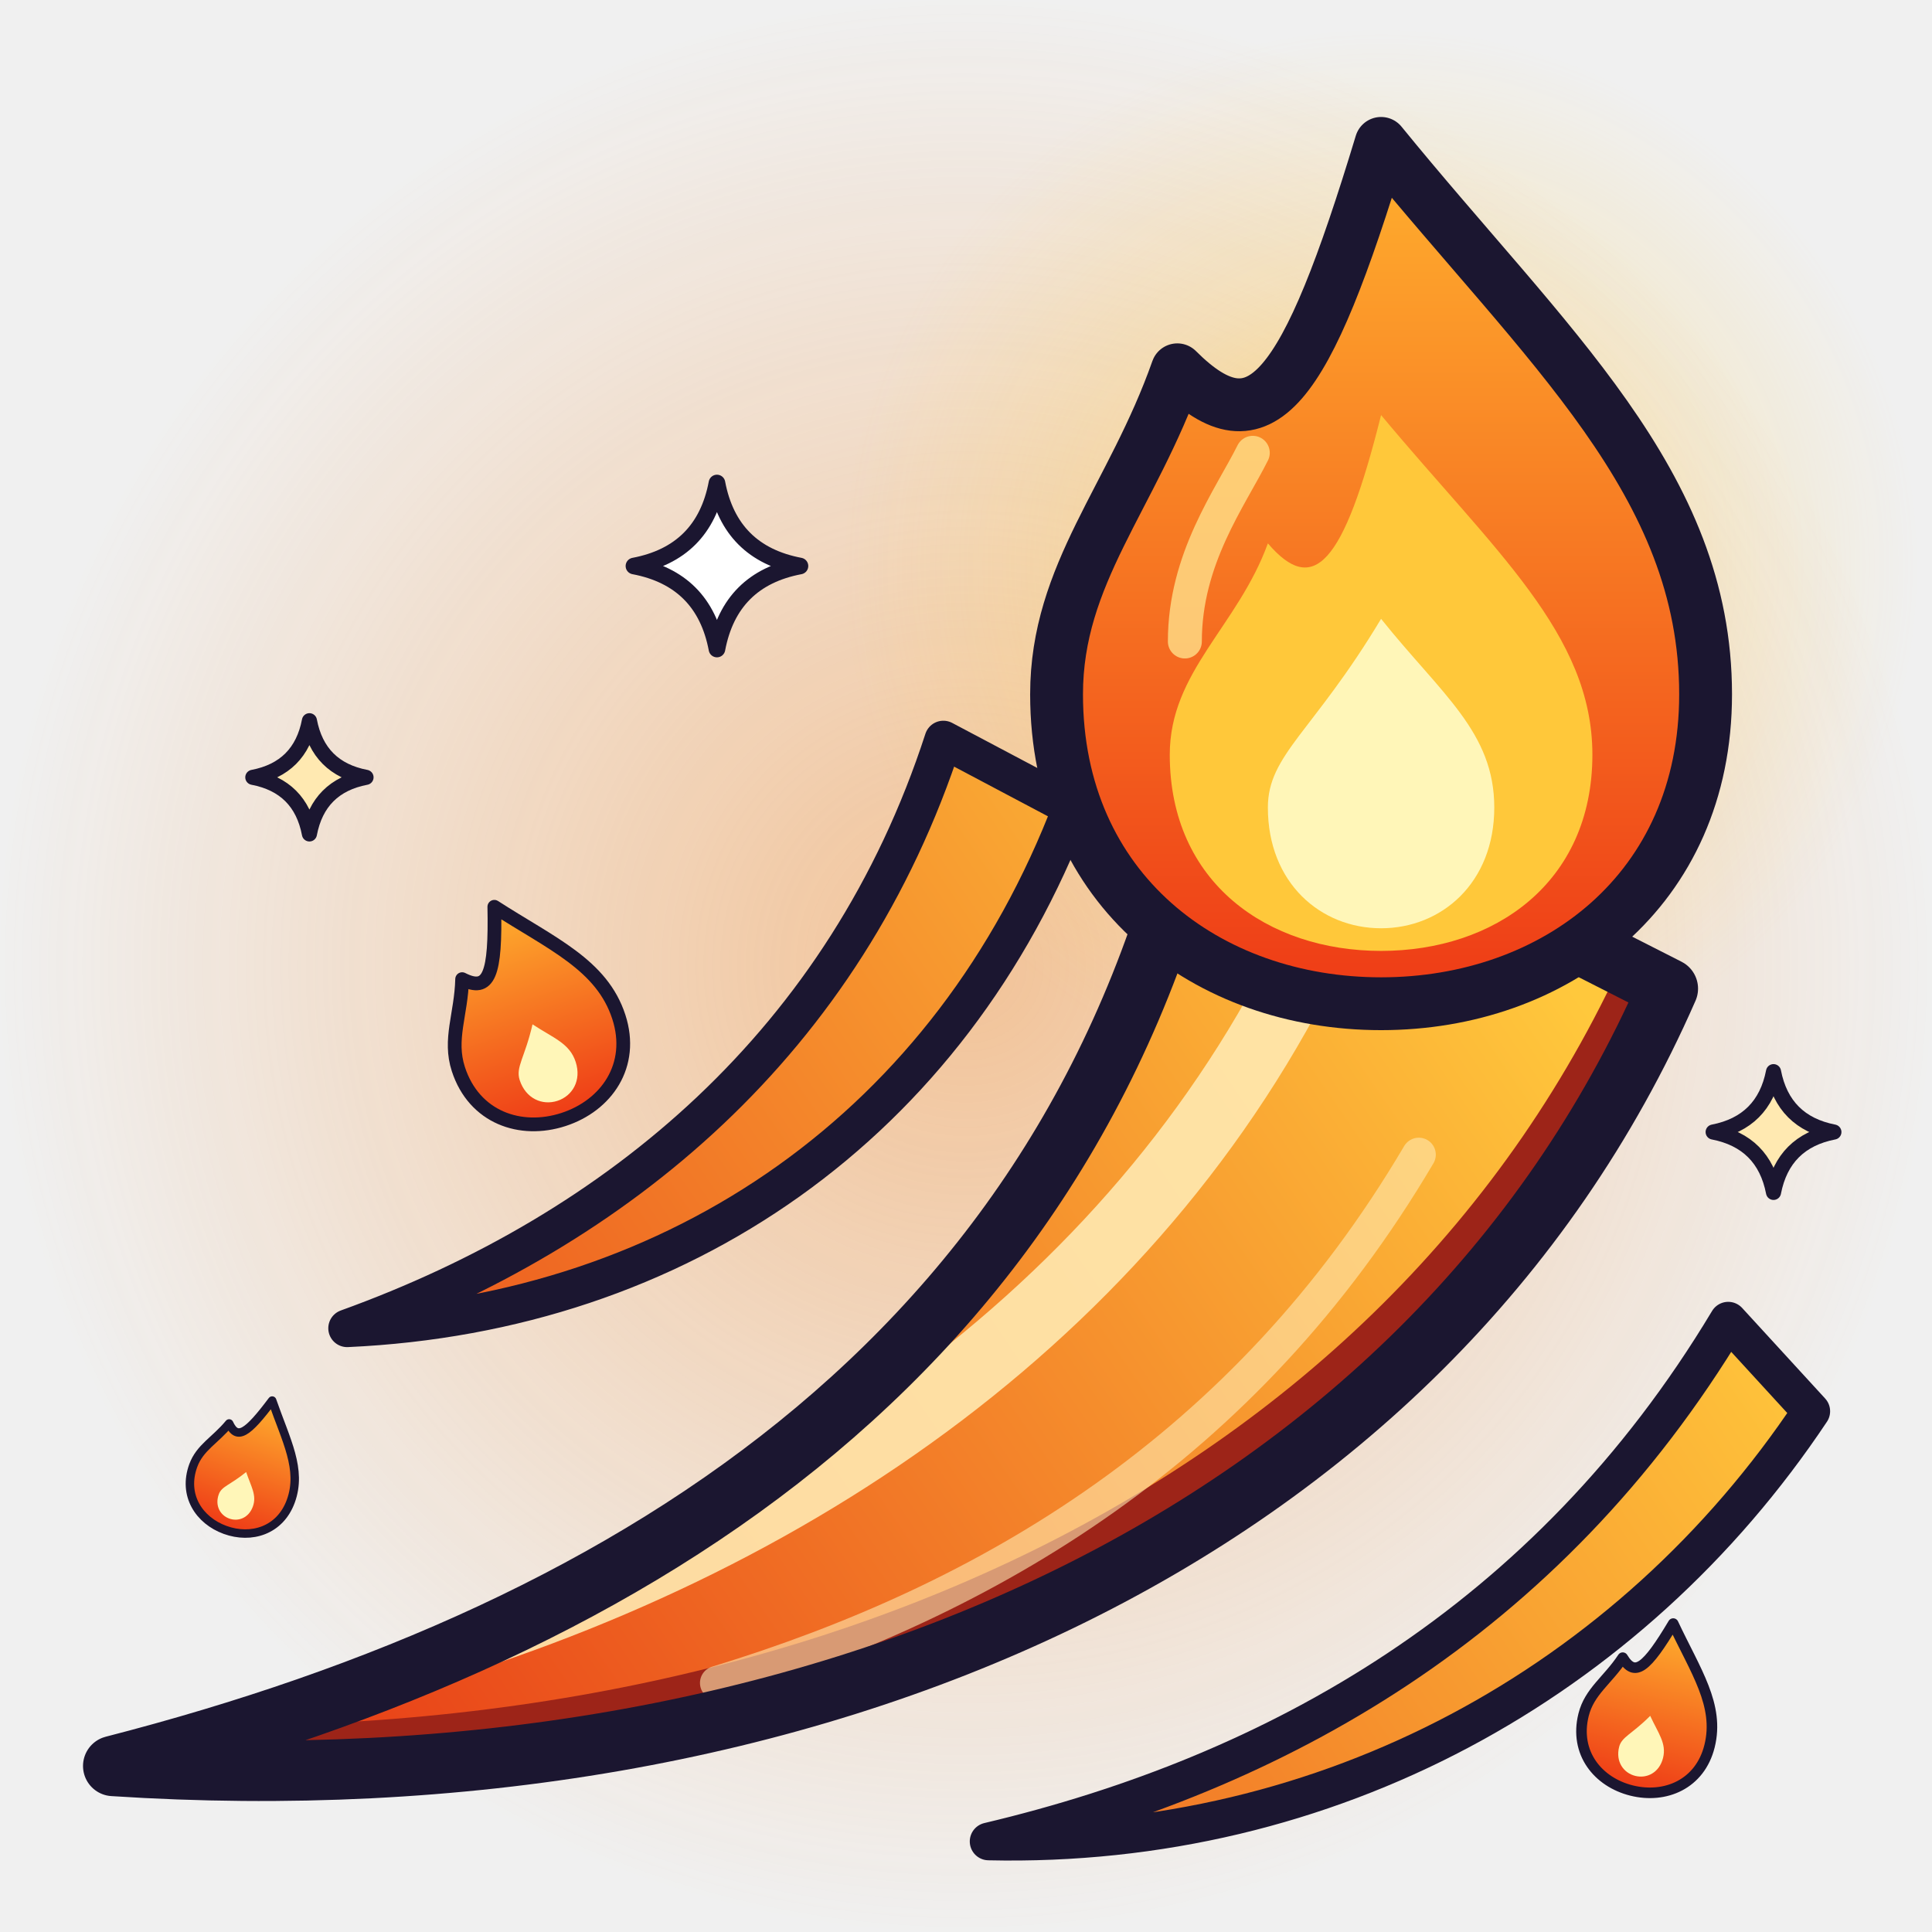
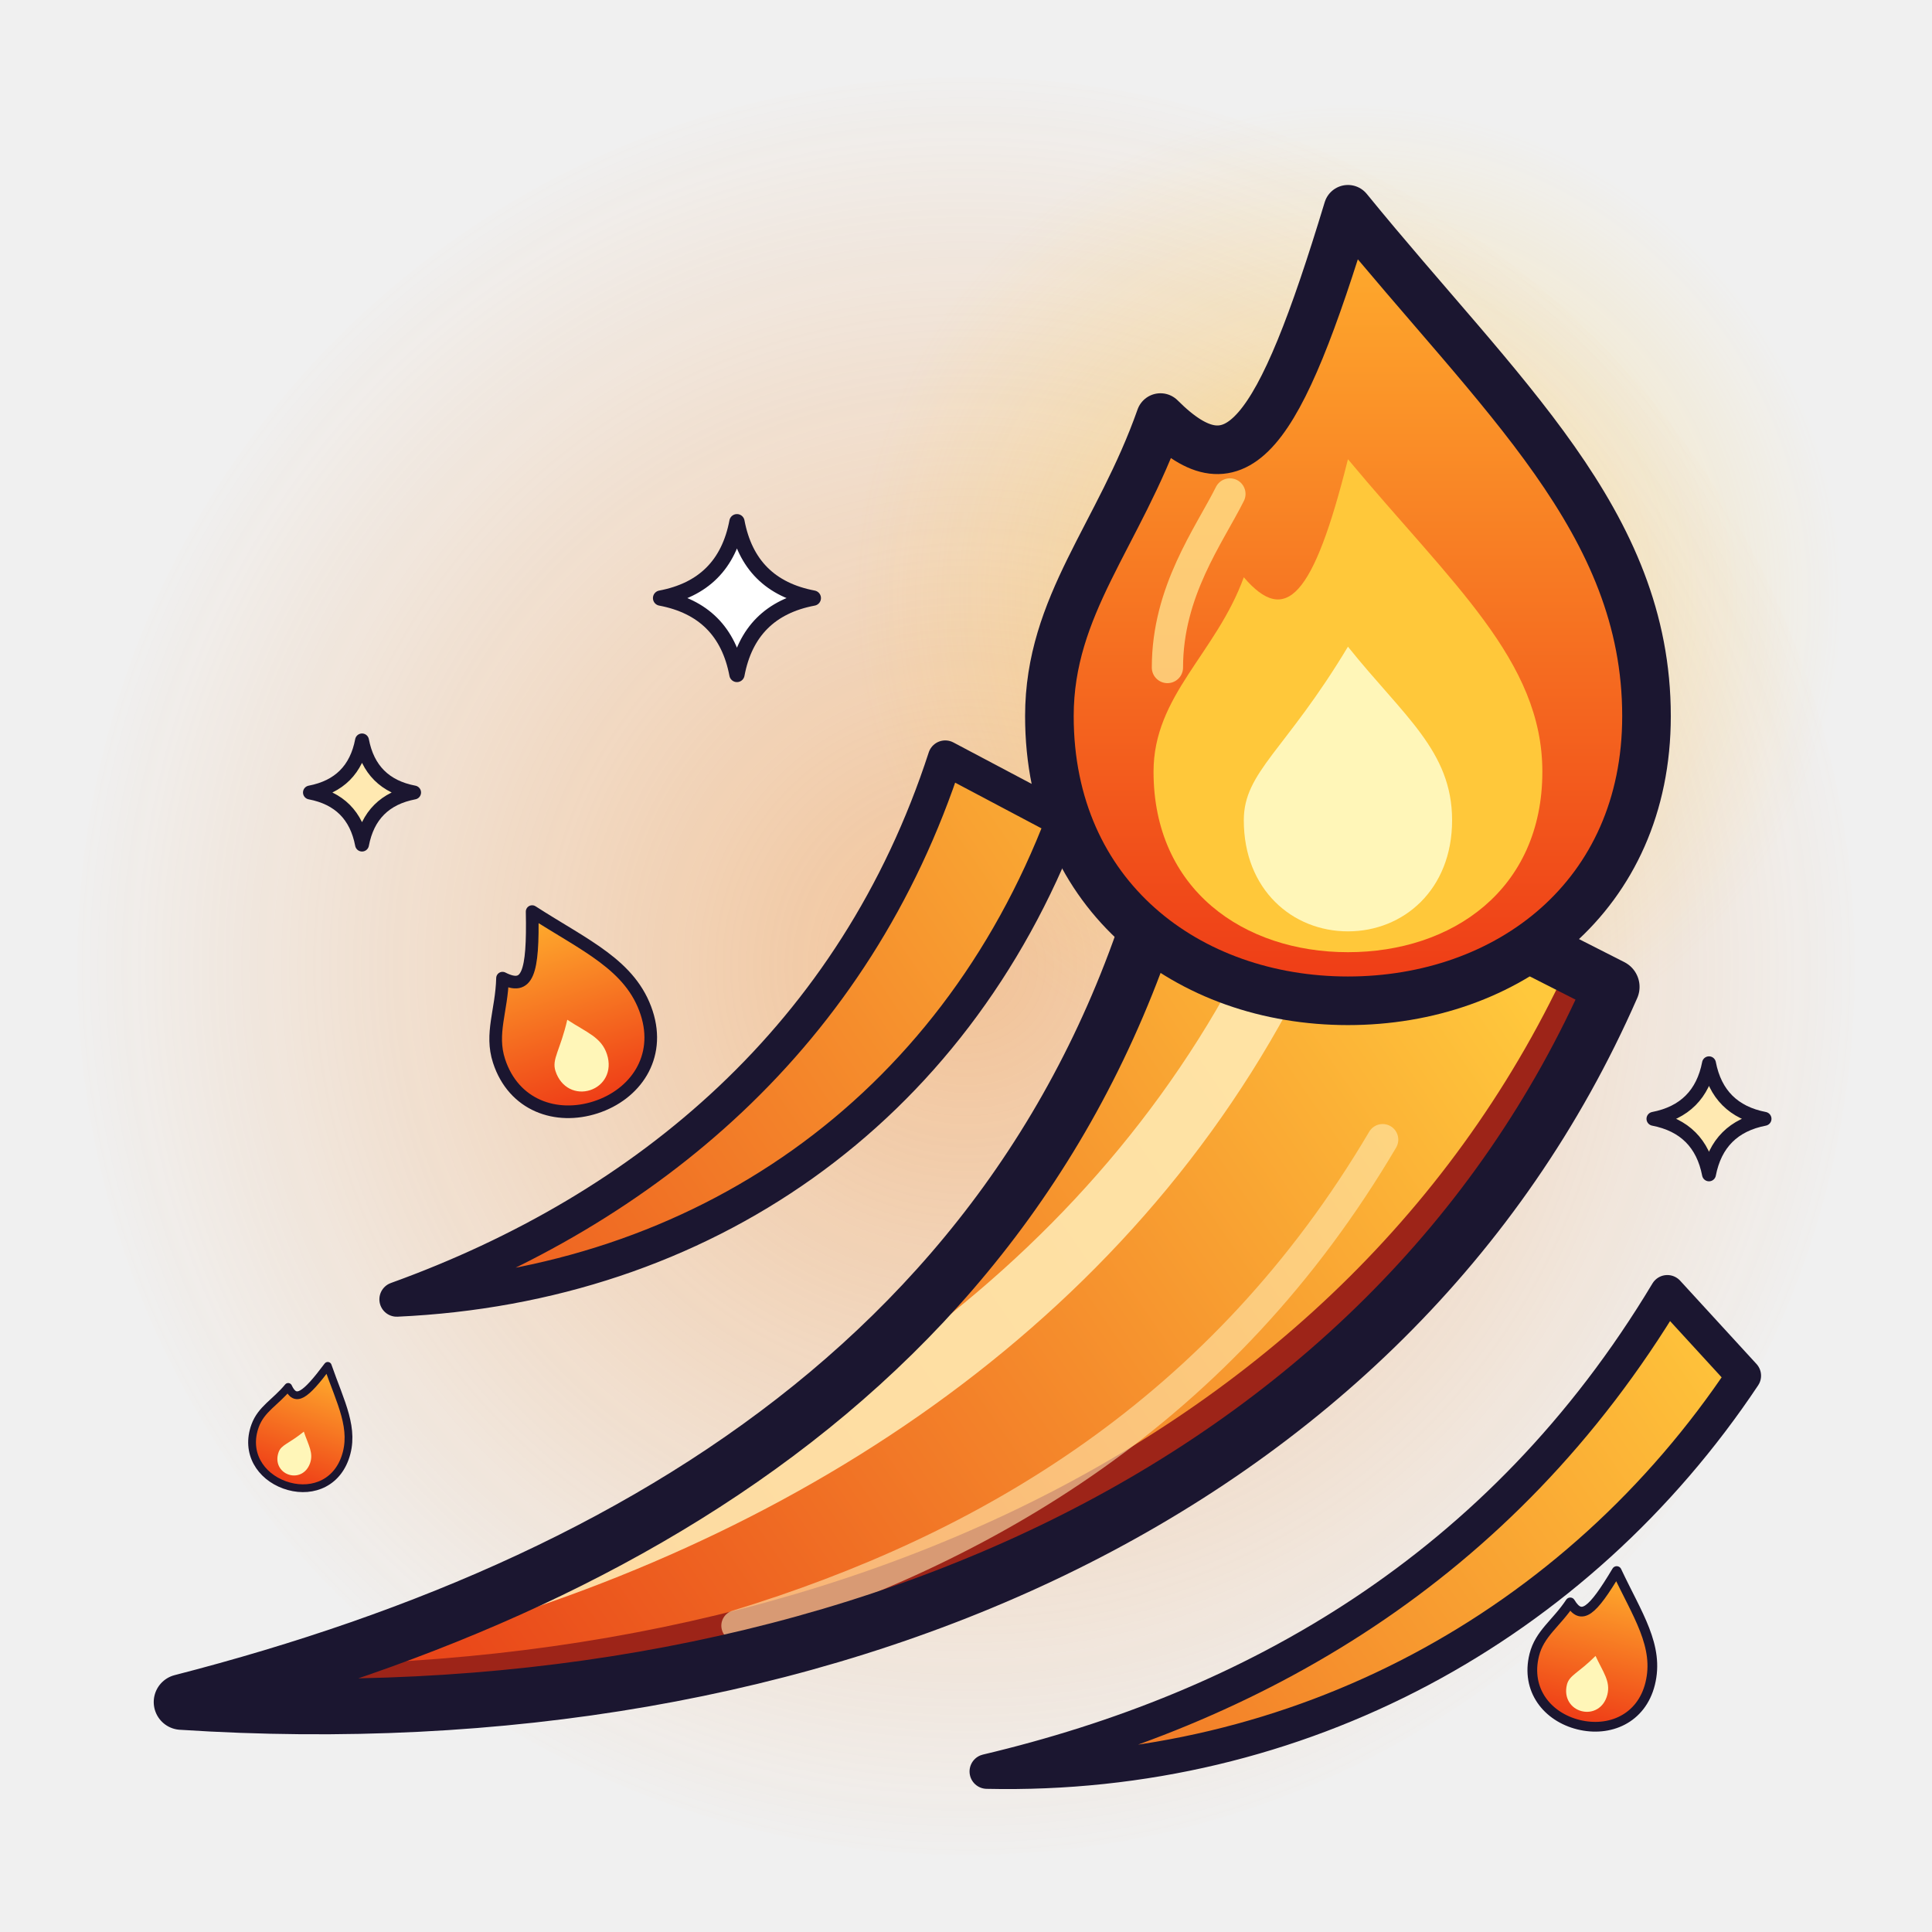
<svg xmlns="http://www.w3.org/2000/svg" width="512" height="512" viewBox="0 0 512 512" fill="none">
  <defs>
    <linearGradient id="gold" x1="0" y1="0" x2="0" y2="1">
      <stop offset="0" stop-color="#FFF08A" />
      <stop offset="0.55" stop-color="#FFC928" />
      <stop offset="1" stop-color="#F59A00" />
    </linearGradient>
    <linearGradient id="goldIn" x1="0" y1="0" x2="0" y2="1">
      <stop offset="0" stop-color="#FFDC55" />
      <stop offset="1" stop-color="#FFB01F" />
    </linearGradient>
    <linearGradient id="sack" x1="0" y1="0" x2="0" y2="1">
      <stop offset="0" stop-color="#F2CC8C" />
      <stop offset="1" stop-color="#C98C42" />
    </linearGradient>
    <linearGradient id="wood" x1="0" y1="0" x2="0" y2="1">
      <stop offset="0" stop-color="#D9924A" />
      <stop offset="1" stop-color="#A45C22" />
    </linearGradient>
    <linearGradient id="liqLuck" x1="0" y1="0" x2="0" y2="1">
      <stop offset="0" stop-color="#FFC44D" />
      <stop offset="1" stop-color="#F05A0E" />
    </linearGradient>
    <linearGradient id="liqSpeed" x1="0" y1="0" x2="0" y2="1">
      <stop offset="0" stop-color="#74D8FF" />
      <stop offset="1" stop-color="#1B5FE0" />
    </linearGradient>
    <linearGradient id="flame" x1="0" y1="0" x2="0" y2="1">
      <stop offset="0" stop-color="#FFB02E" />
      <stop offset="1" stop-color="#EE3A16" />
    </linearGradient>
    <linearGradient id="petal" x1="0" y1="0" x2="0" y2="1">
      <stop offset="0" stop-color="#FFE3EF" />
      <stop offset="1" stop-color="#FF8FC0" />
    </linearGradient>
    <linearGradient id="badge" x1="0" y1="0" x2="0" y2="1">
      <stop offset="0" stop-color="#FF78B8" />
      <stop offset="1" stop-color="#E0206F" />
    </linearGradient>
    <linearGradient id="tr" x1="40" y1="460" x2="390" y2="220" gradientUnits="userSpaceOnUse">
      <stop offset="0" stop-color="#e63214" />
      <stop offset="1" stop-color="#ffc83c" />
    </linearGradient>
    <radialGradient id="glow1">
      <stop offset="0" stop-color="#f58c2c" stop-opacity="0.45" />
      <stop offset="0.55" stop-color="#f58c2c" stop-opacity="0.2" />
      <stop offset="1" stop-color="#f58c2c" stop-opacity="0" />
    </radialGradient>
    <radialGradient id="glow2">
      <stop offset="0" stop-color="#ffc83c" stop-opacity="0.6" />
      <stop offset="0.55" stop-color="#ffc83c" stop-opacity="0.2" />
      <stop offset="1" stop-color="#ffc83c" stop-opacity="0" />
    </radialGradient>
    <clipPath id="clip3">
      <path d="M30 468 C170 432 290 356 320 200 L442 262 C378 408 214 480 30 468Z" />
    </clipPath>
  </defs>
-   <circle cx="256" cy="256" r="256" fill="url(#glow1)" />
-   <circle cx="366" cy="150" r="142" fill="url(#glow2)" />
-   <path d="M92 352 C164 326 224 276 250 196 L284 214 C252 298 180 348 92 352Z" fill="url(#tr)" />
-   <path d="M92 352 C164 326 224 276 250 196 L284 214 C252 298 180 348 92 352Z" fill="none" stroke="#1B1630" stroke-width="10" stroke-linejoin="round" stroke-linecap="round" />
-   <path d="M262 488 C338 470 410 430 458 350 L480 374 C432 446 352 490 262 488Z" fill="url(#tr)" />
-   <path d="M262 488 C338 470 410 430 458 350 L480 374 C432 446 352 490 262 488Z" fill="none" stroke="#1B1630" stroke-width="10" stroke-linejoin="round" stroke-linecap="round" />
-   <path d="M30 468 C170 432 290 356 320 200 L442 262 C378 408 214 480 30 468Z" fill="#9d2418" />
-   <g clip-path="url(#clip3)">
-     <path d="M30 468 C170 432 290 356 320 200 L442 262 C378 408 214 480 30 468Z" fill="url(#tr)" transform="translate(-10 -12)" />
-     <path d="M104 440 C210 410 304 346 350 246" stroke="#ffe9b1" stroke-opacity="0.9" stroke-width="18" stroke-linecap="round" stroke-linejoin="round" />
-     <path d="M190 446 C262 424 330 384 376 306" stroke="#ffe9b1" stroke-opacity="0.6" stroke-width="9" stroke-linecap="round" stroke-linejoin="round" />
+   <g transform="translate(20.5 20.5) scale(0.92)">
+     <circle cx="256" cy="256" r="256" fill="url(#glow1)" />
+     <circle cx="366" cy="150" r="142" fill="url(#glow2)" />
+     <path d="M92 352 C164 326 224 276 250 196 L284 214 C252 298 180 348 92 352Z" fill="url(#tr)" />
+     <path d="M92 352 C164 326 224 276 250 196 L284 214 C252 298 180 348 92 352Z" fill="none" stroke="#1B1630" stroke-width="10" stroke-linejoin="round" stroke-linecap="round" />
+     <path d="M262 488 C338 470 410 430 458 350 L480 374 C432 446 352 490 262 488Z" fill="url(#tr)" />
+     <path d="M262 488 C338 470 410 430 458 350 L480 374 C432 446 352 490 262 488Z" fill="none" stroke="#1B1630" stroke-width="10" stroke-linejoin="round" stroke-linecap="round" />
+     <path d="M30 468 C170 432 290 356 320 200 L442 262 C378 408 214 480 30 468Z" fill="#9d2418" />
+     <g clip-path="url(#clip3)">
+       <path d="M30 468 C170 432 290 356 320 200 L442 262 C378 408 214 480 30 468Z" fill="url(#tr)" transform="translate(-10 -12)" />
+       <path d="M104 440 C210 410 304 346 350 246" stroke="#ffe9b1" stroke-opacity="0.9" stroke-width="18" stroke-linecap="round" stroke-linejoin="round" />
+       <path d="M190 446 C262 424 330 384 376 306" stroke="#ffe9b1" stroke-opacity="0.6" stroke-width="9" stroke-linecap="round" stroke-linejoin="round" />
+     </g>
+     <path d="M30 468 C170 432 290 356 320 200 L442 262 C378 408 214 480 30 468Z" fill="none" stroke="#1B1630" stroke-width="16" stroke-linejoin="round" stroke-linecap="round" />
+     <g transform="translate(366 150)">
+       <path d="M0 -112 C44 -58 86 -22 86 34 C86 86 46 116 0 116 C-46 116 -86 86 -86 34 C-86 2 -66 -18 -54 -52 C-32 -30 -20 -46 0 -112Z" fill="url(#flame)" stroke="#1B1630" stroke-width="14" stroke-linejoin="round" stroke-linecap="round" />
+       <path d="M0 -40 C30 -4 56 18 56 50 C56 84 30 102 0 102 C-30 102 -56 84 -56 50 C-56 28 -38 16 -30 -6 C-18 8 -10 0 0 -40Z" fill="#FFC83A" />
+       <path d="M0 14 C16 34 30 44 30 64 C30 84 16 96 0 96 C-16 96 -30 84 -30 64 C-30 50 -18 44 0 14Z" fill="#FFF6B8" />
+       <path d="M-52 20 C-52 -2 -40 -18 -34 -30" stroke="#FFE08A" stroke-opacity="0.8" stroke-width="9" stroke-linecap="round" stroke-linejoin="round" />
+     </g>
+     <g transform="translate(140 268) rotate(-18) scale(0.26)">
+       <path d="M0 -112 C44 -58 86 -22 86 34 C86 86 46 116 0 116 C-46 116 -86 86 -86 34 C-86 2 -66 -18 -54 -52 C-32 -30 -20 -46 0 -112Z" fill="url(#flame)" stroke="#1B1630" stroke-width="14" stroke-linejoin="round" stroke-linecap="round" />
+       <path d="M0 14 C16 34 30 44 30 64 C30 84 16 96 0 96 C-16 96 -30 84 -30 64 C-30 50 -18 44 0 14Z" fill="#FFF6B8" />
+     </g>
+     <g transform="translate(438 452) rotate(14) scale(0.2)">
+       <path d="M0 -112 C44 -58 86 -22 86 34 C86 86 46 116 0 116 C-46 116 -86 86 -86 34 C-86 2 -66 -18 -54 -52 C-32 -30 -20 -46 0 -112Z" fill="url(#flame)" stroke="#1B1630" stroke-width="14" stroke-linejoin="round" stroke-linecap="round" />
+       <path d="M0 14 C16 34 30 44 30 64 C30 84 16 96 0 96 C-16 96 -30 84 -30 64 C-30 50 -18 44 0 14Z" fill="#FFF6B8" />
+     </g>
+     <g transform="translate(66 388) rotate(20) scale(0.16)">
+       <path d="M0 -112 C44 -58 86 -22 86 34 C86 86 46 116 0 116 C-46 116 -86 86 -86 34 C-86 2 -66 -18 -54 -52 C-32 -30 -20 -46 0 -112Z" fill="url(#flame)" stroke="#1B1630" stroke-width="14" stroke-linejoin="round" stroke-linecap="round" />
+       <path d="M0 14 C16 34 30 44 30 64 C30 84 16 96 0 96 C-16 96 -30 84 -30 64 C-30 50 -18 44 0 14Z" fill="#FFF6B8" />
+     </g>
+     <path d="M190 128 Q193.5 146.5 212 150 Q193.5 153.5 190 172 Q186.5 153.5 168 150 Q186.5 146.5 190 128Z" fill="#FFFFFF" stroke="#1B1630" stroke-width="4.4" stroke-linejoin="round" />
+     <path d="M82 191 Q84.4 203.6 97 206 Q84.4 208.4 82 221 Q79.6 208.4 67 206 Q79.6 203.6 82 191Z" fill="#ffe9b1" stroke="#1B1630" stroke-width="4" stroke-linejoin="round" />
+     <path d="M470 284 Q472.6 297.4 486 300 Q472.6 302.6 470 316 Q467.4 302.6 454 300 Q467.4 297.4 470 284Z" fill="#ffe9b1" stroke="#1B1630" stroke-width="4" stroke-linejoin="round" />
  </g>
-   <path d="M30 468 C170 432 290 356 320 200 L442 262 C378 408 214 480 30 468Z" fill="none" stroke="#1B1630" stroke-width="16" stroke-linejoin="round" stroke-linecap="round" />
-   <g transform="translate(366 150)">
-     <path d="M0 -112 C44 -58 86 -22 86 34 C86 86 46 116 0 116 C-46 116 -86 86 -86 34 C-86 2 -66 -18 -54 -52 C-32 -30 -20 -46 0 -112Z" fill="url(#flame)" stroke="#1B1630" stroke-width="14" stroke-linejoin="round" stroke-linecap="round" />
-     <path d="M0 -40 C30 -4 56 18 56 50 C56 84 30 102 0 102 C-30 102 -56 84 -56 50 C-56 28 -38 16 -30 -6 C-18 8 -10 0 0 -40Z" fill="#FFC83A" />
-     <path d="M0 14 C16 34 30 44 30 64 C30 84 16 96 0 96 C-16 96 -30 84 -30 64 C-30 50 -18 44 0 14Z" fill="#FFF6B8" />
-     <path d="M-52 20 C-52 -2 -40 -18 -34 -30" stroke="#FFE08A" stroke-opacity="0.8" stroke-width="9" stroke-linecap="round" stroke-linejoin="round" />
-   </g>
-   <g transform="translate(140 268) rotate(-18) scale(0.26)">
-     <path d="M0 -112 C44 -58 86 -22 86 34 C86 86 46 116 0 116 C-46 116 -86 86 -86 34 C-86 2 -66 -18 -54 -52 C-32 -30 -20 -46 0 -112Z" fill="url(#flame)" stroke="#1B1630" stroke-width="14" stroke-linejoin="round" stroke-linecap="round" />
-     <path d="M0 14 C16 34 30 44 30 64 C30 84 16 96 0 96 C-16 96 -30 84 -30 64 C-30 50 -18 44 0 14Z" fill="#FFF6B8" />
-   </g>
-   <g transform="translate(438 452) rotate(14) scale(0.2)">
-     <path d="M0 -112 C44 -58 86 -22 86 34 C86 86 46 116 0 116 C-46 116 -86 86 -86 34 C-86 2 -66 -18 -54 -52 C-32 -30 -20 -46 0 -112Z" fill="url(#flame)" stroke="#1B1630" stroke-width="14" stroke-linejoin="round" stroke-linecap="round" />
-     <path d="M0 14 C16 34 30 44 30 64 C30 84 16 96 0 96 C-16 96 -30 84 -30 64 C-30 50 -18 44 0 14Z" fill="#FFF6B8" />
-   </g>
-   <g transform="translate(66 388) rotate(20) scale(0.16)">
-     <path d="M0 -112 C44 -58 86 -22 86 34 C86 86 46 116 0 116 C-46 116 -86 86 -86 34 C-86 2 -66 -18 -54 -52 C-32 -30 -20 -46 0 -112Z" fill="url(#flame)" stroke="#1B1630" stroke-width="14" stroke-linejoin="round" stroke-linecap="round" />
-     <path d="M0 14 C16 34 30 44 30 64 C30 84 16 96 0 96 C-16 96 -30 84 -30 64 C-30 50 -18 44 0 14Z" fill="#FFF6B8" />
-   </g>
-   <path d="M190 128 Q193.5 146.5 212 150 Q193.5 153.5 190 172 Q186.5 153.5 168 150 Q186.5 146.5 190 128Z" fill="#FFFFFF" stroke="#1B1630" stroke-width="4.4" stroke-linejoin="round" />
-   <path d="M82 191 Q84.4 203.6 97 206 Q84.4 208.4 82 221 Q79.6 208.4 67 206 Q79.6 203.6 82 191Z" fill="#ffe9b1" stroke="#1B1630" stroke-width="4" stroke-linejoin="round" />
-   <path d="M470 284 Q472.6 297.4 486 300 Q472.6 302.6 470 316 Q467.4 302.6 454 300 Q467.4 297.4 470 284Z" fill="#ffe9b1" stroke="#1B1630" stroke-width="4" stroke-linejoin="round" />
</svg>
